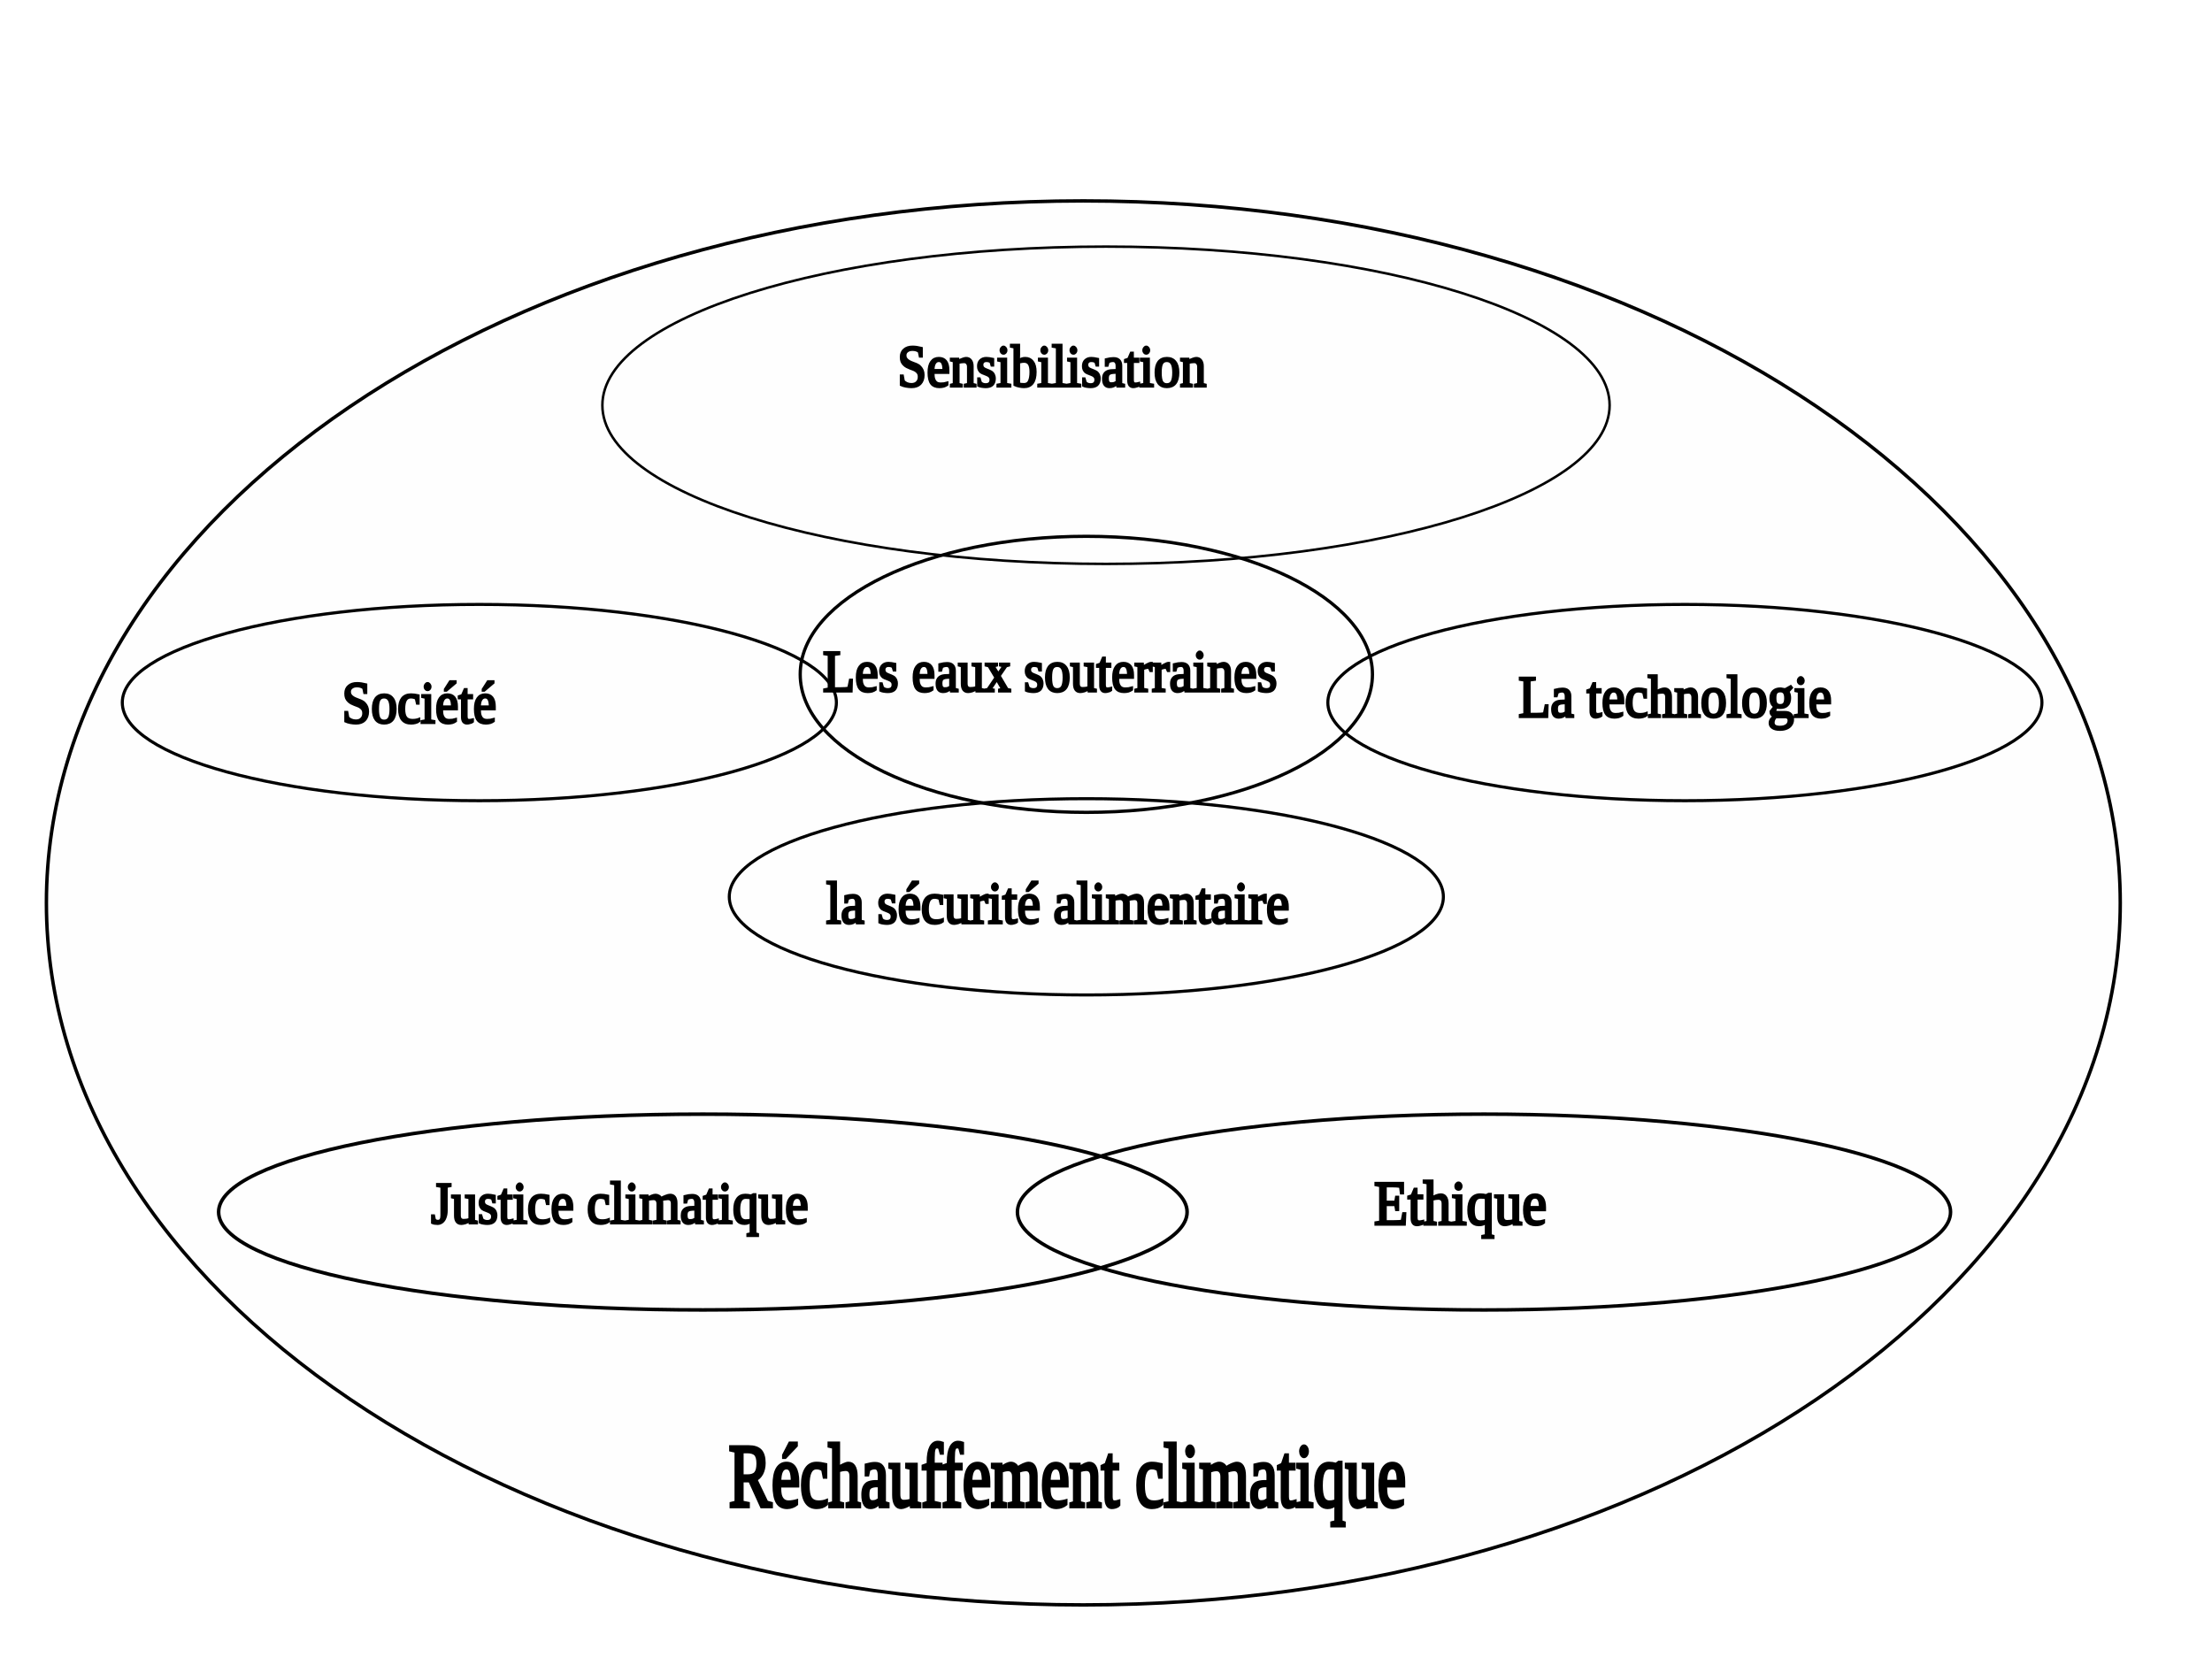
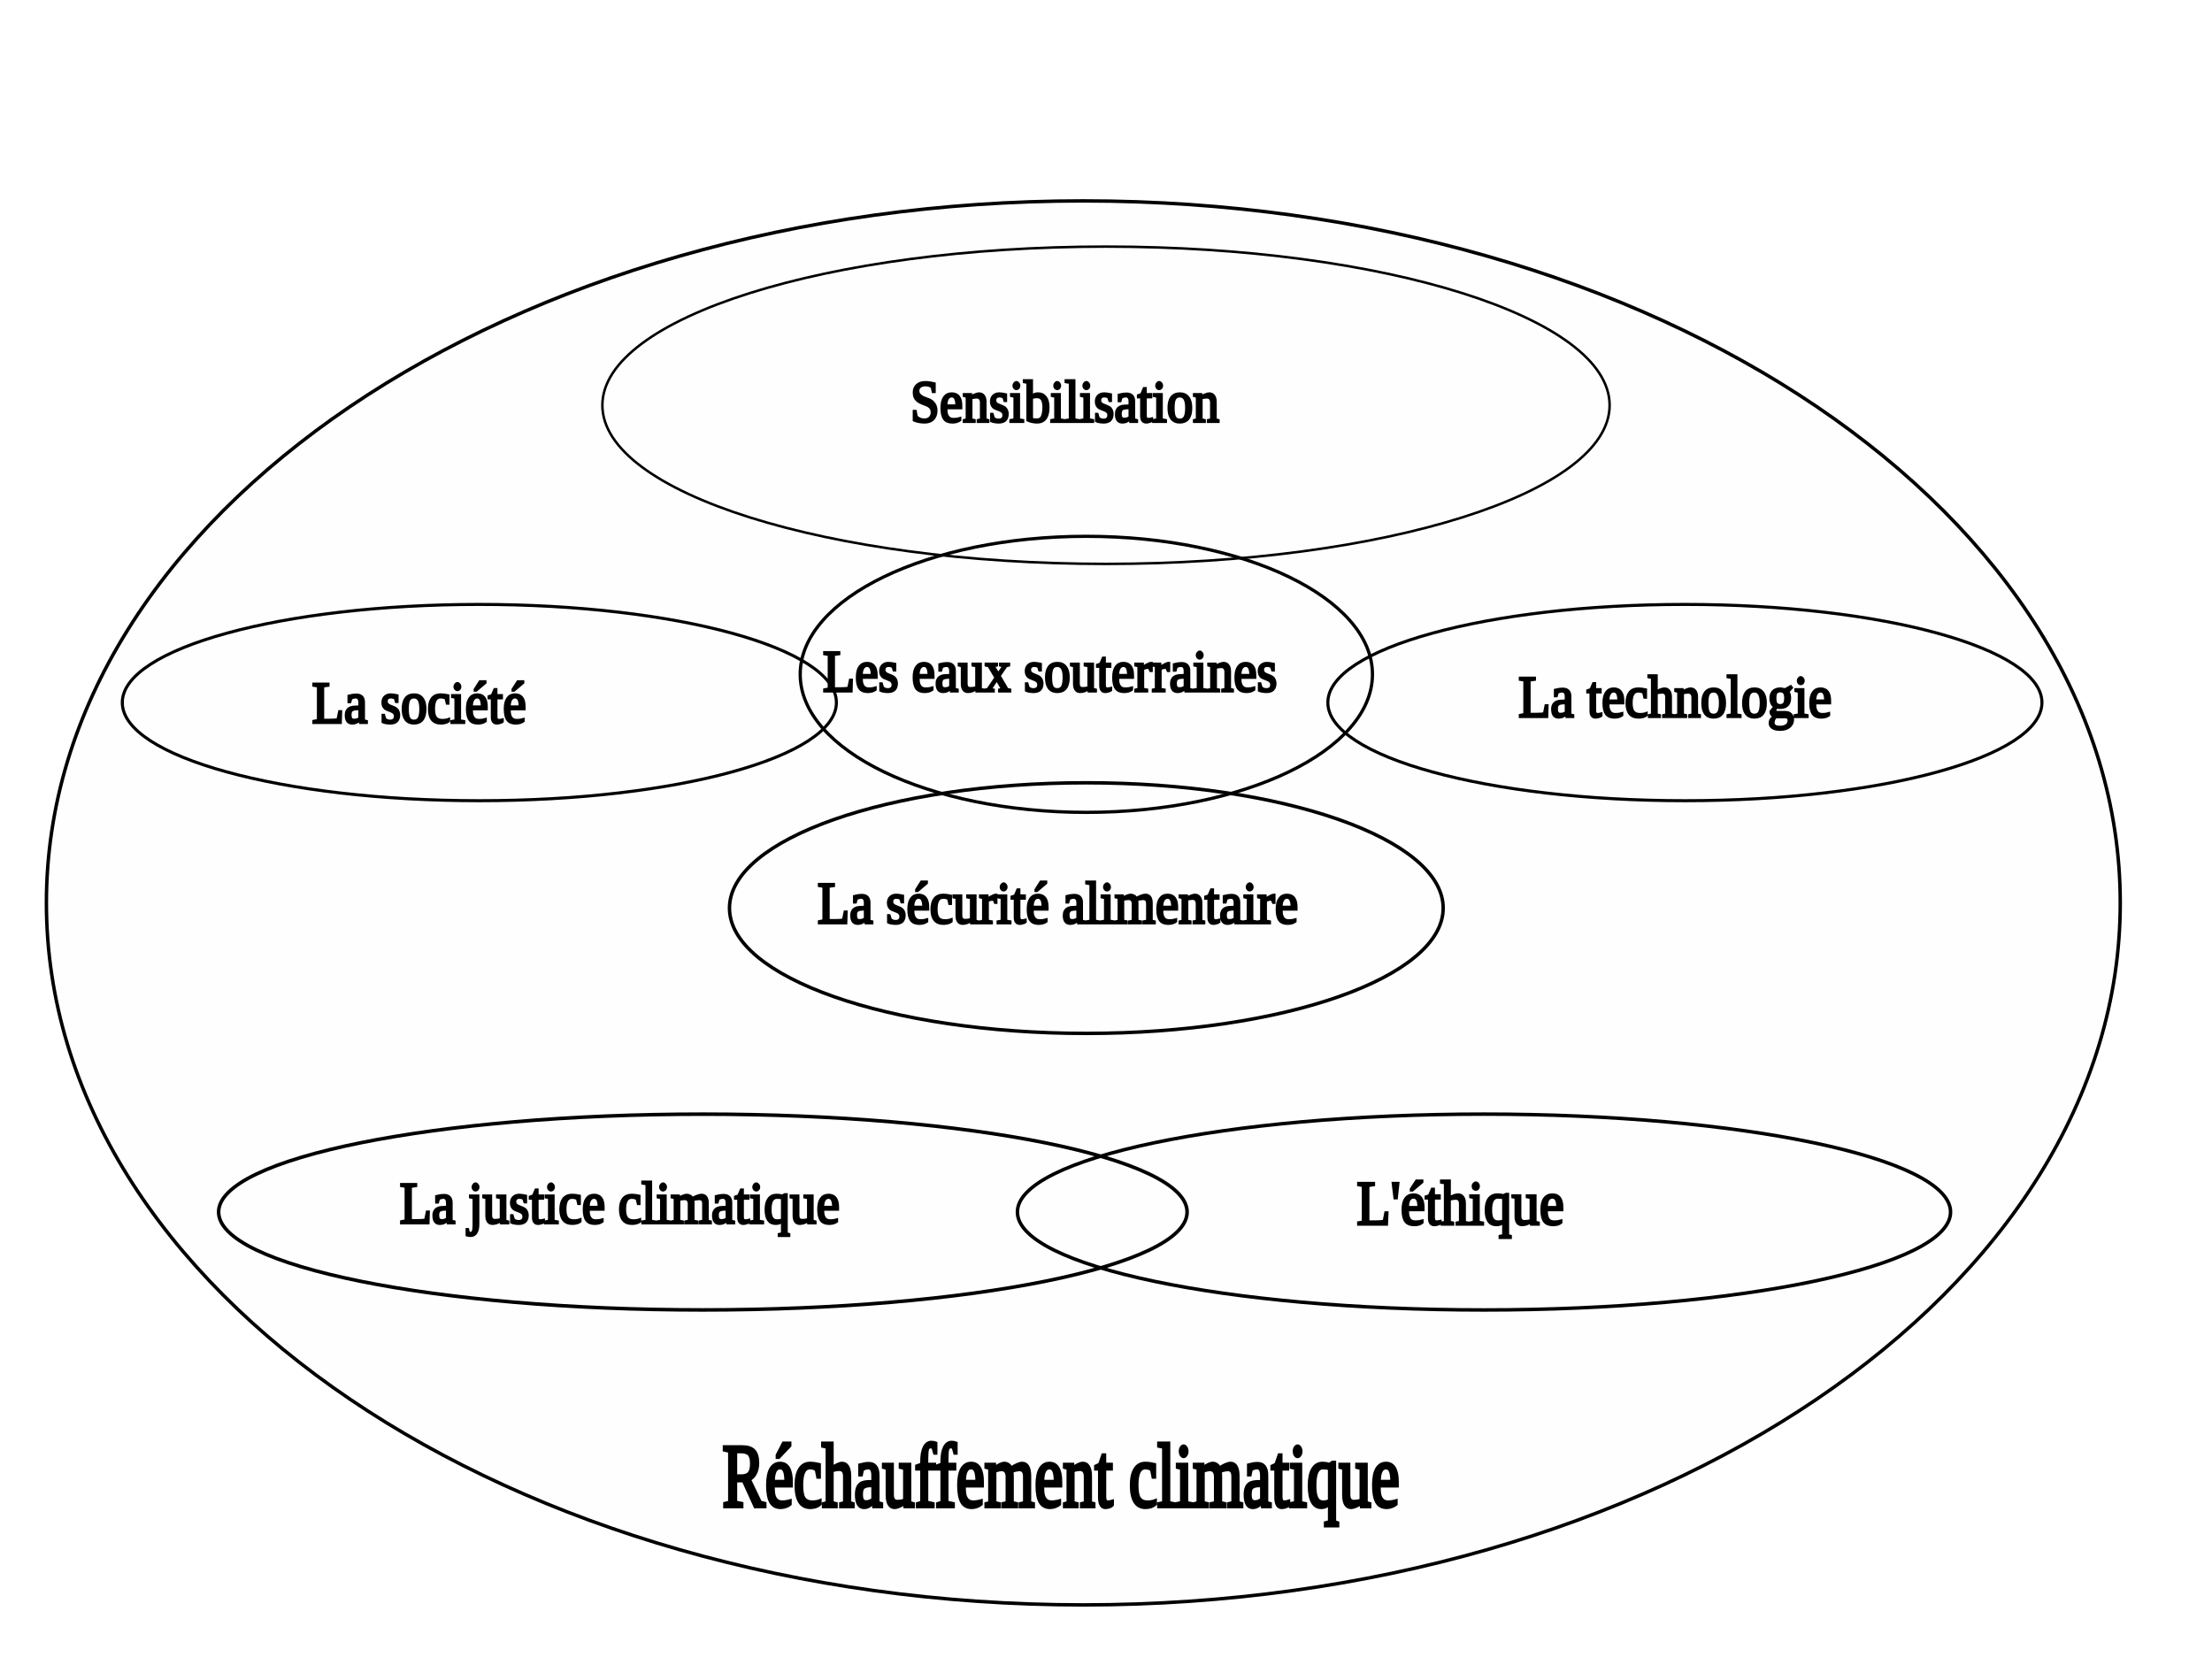
<svg xmlns="http://www.w3.org/2000/svg" width="800" height="602" viewBox="0 0 201.029 151.274" version="1.1" id="svg1">
  <defs id="defs1">
    <rect x="219.385" y="403.783" width="48.759" height="252.186" id="rect48" />
    <linearGradient id="swatch4">
      <stop style="stop-color:#000000;stop-opacity:1;" offset="0" id="stop4" />
    </linearGradient>
    <linearGradient id="swatch3">
      <stop style="stop-color:#000000;stop-opacity:1;" offset="0" id="stop3" />
    </linearGradient>
    <linearGradient id="swatch7">
      <stop style="stop-color:#000000;stop-opacity:1;" offset="0" id="stop7" />
    </linearGradient>
    <linearGradient id="swatch2">
      <stop style="stop-color:#000000;stop-opacity:1;" offset="0" id="stop2" />
    </linearGradient>
    <linearGradient id="swatch1">
      <stop style="stop-color:#000000;stop-opacity:1;" offset="0" id="stop1" />
    </linearGradient>
  </defs>
  <g id="layer1">
    <text xml:space="preserve" style="font-size:3.175px;fill:#fefefe;fill-opacity:1;stroke:#000000;stroke-width:0.265;stroke-opacity:1" x="46.096" y="56.599" id="text3">
      <tspan id="tspan3" style="stroke-width:0.265" x="46.096" y="56.599" />
    </text>
    <text xml:space="preserve" style="font-style:normal;font-variant:normal;font-weight:normal;font-stretch:normal;font-size:5.644px;font-family:Arial;-inkscape-font-specification:Arial;fill:#fefefe;fill-opacity:1;stroke:#000000;stroke-width:0.265;stroke-opacity:1" x="53.682" y="99.778" id="text4">
      <tspan id="tspan4" style="font-size:5.644px;stroke-width:0.265" x="53.682" y="99.778" />
    </text>
    <text xml:space="preserve" style="font-size:5.361px;font-family:Arial;-inkscape-font-specification:Arial;fill:#000000;fill-opacity:1;stroke:#000000;stroke-width:0.251;stroke-opacity:1" x="129.292" y="42.853" id="text20">
      <tspan id="tspan20" style="stroke-width:0.251" x="129.292" y="42.853" />
    </text>
    <text xml:space="preserve" transform="scale(0.2512861)" id="text48" style="font-style:normal;font-variant:normal;font-weight:normal;font-stretch:normal;font-size:21.333px;font-family:'Times New Roman';-inkscape-font-specification:'Times New Roman, ';text-align:center;white-space:pre;shape-inside:url(#rect48);display:inline;fill:#000000;fill-opacity:1;stroke:#000000" />
    <ellipse style="fill:#fefefe;stroke:#000000;stroke-width:0.313" id="path1" cx="98.454" cy="82.066" rx="94.237" ry="63.806" />
-     <text xml:space="preserve" style="font-style:normal;font-variant:normal;font-weight:normal;font-stretch:normal;font-size:6.905px;font-family:'Times New Roman';-inkscape-font-specification:'Times New Roman, ';text-align:center;text-anchor:middle;display:inline;fill:#000000;fill-opacity:1;stroke:#000000;stroke-width:0.324" x="119.261" y="115.531" id="text51" transform="scale(0.8439132,1.184956)">
-       <tspan style="font-style:normal;font-variant:normal;font-weight:normal;font-stretch:normal;font-family:'Times New Roman';-inkscape-font-specification:'Times New Roman, ';text-align:center;text-anchor:middle;fill:#000000;fill-opacity:1;stroke-width:0.324" x="119.261" y="115.531" id="tspan51">Réchauffement climatique</tspan>
+     <text xml:space="preserve" style="font-style:normal;font-variant:normal;font-weight:normal;font-stretch:normal;font-size:6.905px;font-family:'Times New Roman';-inkscape-font-specification:'Times New Roman, ';text-align:center;text-anchor:middle;display:inline;fill:#000000;fill-opacity:1;stroke:#000000;stroke-width:0.324" x="118.568" y="115.531" id="text51" transform="scale(0.8439132,1.184956)">
+       <tspan style="font-style:normal;font-variant:normal;font-weight:normal;font-stretch:normal;font-family:'Times New Roman';-inkscape-font-specification:'Times New Roman, ';text-align:center;text-anchor:middle;fill:#000000;fill-opacity:1;stroke-width:0.324" x="118.568" y="115.531" id="tspan51">Réchauffement climatique</tspan>
    </text>
-     <text xml:space="preserve" style="font-style:normal;font-variant:normal;font-weight:normal;font-stretch:normal;font-size:5.062px;font-family:'Times New Roman';-inkscape-font-specification:'Times New Roman, ';text-align:center;text-anchor:middle;display:inline;fill:#000000;fill-opacity:1;stroke:#000000;stroke-width:0.237" x="104.692" y="33.053" id="text2" transform="scale(0.9416058,1.062016)">
-       <tspan style="font-style:normal;font-variant:normal;font-weight:normal;font-stretch:normal;font-family:'Times New Roman';-inkscape-font-specification:'Times New Roman, ';text-align:center;text-anchor:middle;fill:#000000;fill-opacity:1;stroke-width:0.237" x="105.324" y="33.053" id="tspan2">Sensibilisation </tspan>
+     <text xml:space="preserve" style="font-style:normal;font-variant:normal;font-weight:normal;font-stretch:normal;font-size:5.062px;font-family:'Times New Roman';-inkscape-font-specification:'Times New Roman, ';text-align:center;text-anchor:middle;display:inline;fill:#000000;fill-opacity:1;stroke:#000000;stroke-width:0.237" x="105.935" y="36.085" id="text2" transform="scale(0.9416058,1.062016)">
+       <tspan style="font-style:normal;font-variant:normal;font-weight:normal;font-stretch:normal;font-family:'Times New Roman';-inkscape-font-specification:'Times New Roman, ';text-align:center;text-anchor:middle;fill:#000000;fill-opacity:1;stroke-width:0.237" x="106.568" y="36.085" id="tspan2">Sensibilisation </tspan>
    </text>
    <ellipse style="fill:none;stroke:#000000;stroke-width:0.278" id="ellipse2" cx="43.564" cy="63.857" rx="32.449" ry="8.92" />
    <ellipse style="fill:none;stroke:#000000;stroke-width:0.323" id="ellipse3" cx="63.877" cy="110.164" rx="44.009" ry="8.897" />
    <ellipse style="fill:none;stroke:#000000;stroke-width:0.227" id="path3" cx="100.514" cy="36.834" rx="45.77" ry="14.42" />
    <text xml:space="preserve" style="font-style:normal;font-variant:normal;font-weight:normal;font-stretch:normal;font-size:5.062px;font-family:'Times New Roman';-inkscape-font-specification:'Times New Roman, ';text-align:center;text-anchor:middle;display:inline;fill:#000000;fill-opacity:1;stroke:#000000;stroke-width:0.237" x="43.618" y="61.847" id="text1" transform="scale(0.9416058,1.062016)">
-       <tspan style="font-style:normal;font-variant:normal;font-weight:normal;font-stretch:normal;font-family:'Times New Roman';-inkscape-font-specification:'Times New Roman, ';text-align:center;text-anchor:middle;fill:#000000;fill-opacity:1;stroke-width:0.237" x="43.618" y="61.847" id="tspan1">Société</tspan>
+       <tspan style="font-style:normal;font-variant:normal;font-weight:normal;font-stretch:normal;font-family:'Times New Roman';-inkscape-font-specification:'Times New Roman, ';text-align:center;text-anchor:middle;fill:#000000;fill-opacity:1;stroke-width:0.237" x="43.618" y="61.847" id="tspan1">La société</tspan>
    </text>
    <text xml:space="preserve" style="font-style:normal;font-variant:normal;font-weight:normal;font-stretch:normal;font-size:5.062px;font-family:'Times New Roman';-inkscape-font-specification:'Times New Roman, ';text-align:center;text-anchor:middle;display:inline;fill:#000000;fill-opacity:1;stroke:#000000;stroke-width:0.237" x="62.975" y="104.671" id="text5" transform="scale(0.9416058,1.062016)">
-       <tspan style="font-style:normal;font-variant:normal;font-weight:normal;font-stretch:normal;font-family:'Times New Roman';-inkscape-font-specification:'Times New Roman, ';text-align:center;text-anchor:middle;fill:#000000;fill-opacity:1;stroke-width:0.237" x="63.608" y="104.671" id="tspan5">Justice climatique </tspan>
+       <tspan style="font-style:normal;font-variant:normal;font-weight:normal;font-stretch:normal;font-family:'Times New Roman';-inkscape-font-specification:'Times New Roman, ';text-align:center;text-anchor:middle;fill:#000000;fill-opacity:1;stroke-width:0.237" x="63.608" y="104.671" id="tspan5">La justice climatique </tspan>
    </text>
    <text xml:space="preserve" style="font-style:normal;font-variant:normal;font-weight:normal;font-stretch:normal;font-size:5.361px;font-family:'Times New Roman';-inkscape-font-specification:'Times New Roman, ';text-align:center;text-anchor:middle;display:inline;fill:#000000;fill-opacity:1;stroke:#000000;stroke-width:0.237" x="144.307" y="104.78" id="text6" transform="scale(0.9416058,1.062016)">
-       <tspan style="font-style:normal;font-variant:normal;font-weight:normal;font-stretch:normal;font-size:5.361px;font-family:'Times New Roman';-inkscape-font-specification:'Times New Roman, ';text-align:center;text-anchor:middle;fill:#000000;fill-opacity:1;stroke-width:0.237" x="144.307" y="104.78" id="tspan6">Ethique</tspan>
+       <tspan style="font-style:normal;font-variant:normal;font-weight:normal;font-stretch:normal;font-size:5.361px;font-family:'Times New Roman';-inkscape-font-specification:'Times New Roman, ';text-align:center;text-anchor:middle;fill:#000000;fill-opacity:1;stroke-width:0.237" x="144.307" y="104.78" id="tspan6">L'éthique</tspan>
    </text>
    <text xml:space="preserve" style="font-style:normal;font-variant:normal;font-weight:normal;font-stretch:normal;font-size:5.062px;font-family:'Times New Roman';-inkscape-font-specification:'Times New Roman, ';text-align:center;text-anchor:middle;display:inline;fill:#000000;fill-opacity:1;stroke:#000000;stroke-width:0.237" x="164.839" y="61.339" id="text2-3" transform="scale(0.9416058,1.062016)">
      <tspan style="font-style:normal;font-variant:normal;font-weight:normal;font-stretch:normal;font-family:'Times New Roman';-inkscape-font-specification:'Times New Roman, ';text-align:center;text-anchor:middle;fill:#000000;fill-opacity:1;stroke-width:0.237" x="164.839" y="61.339" id="tspan2-8">La technologie</tspan>
    </text>
    <ellipse style="fill:none;stroke:#000000;stroke-width:0.278" id="ellipse1" cx="153.125" cy="63.857" rx="32.449" ry="8.92" />
    <ellipse style="fill:none;stroke:#000000;stroke-width:0.317" id="ellipse4" cx="134.866" cy="110.164" rx="42.402" ry="8.9" />
-     <ellipse style="fill:none;stroke:#000000;stroke-width:0.278" id="ellipse5" cx="98.727" cy="81.513" rx="32.449" ry="8.92" />
+     <ellipse style="fill:none;stroke:#000000;stroke-width:0.314" id="ellipse5" cx="98.727" cy="82.538" rx="32.431" ry="11.39" />
    <text xml:space="preserve" style="font-style:normal;font-variant:normal;font-weight:normal;font-stretch:normal;font-size:5.062px;font-family:'Times New Roman';-inkscape-font-specification:'Times New Roman, ';text-align:center;text-anchor:middle;display:inline;fill:#000000;fill-opacity:1;stroke:#000000;stroke-width:0.237" x="104.631" y="78.99" id="text7" transform="scale(0.9416058,1.062016)">
-       <tspan style="font-style:normal;font-variant:normal;font-weight:normal;font-stretch:normal;font-family:'Times New Roman';-inkscape-font-specification:'Times New Roman, ';text-align:center;text-anchor:middle;fill:#000000;fill-opacity:1;stroke-width:0.237" x="104.631" y="78.99" id="tspan7"> la sécurité alimentaire</tspan>
+       <tspan style="font-style:normal;font-variant:normal;font-weight:normal;font-stretch:normal;font-family:'Times New Roman';-inkscape-font-specification:'Times New Roman, ';text-align:center;text-anchor:middle;fill:#000000;fill-opacity:1;stroke-width:0.237" x="104.631" y="78.99" id="tspan7"> La sécurité alimentaire</tspan>
    </text>
    <ellipse style="fill:none;stroke:#000000;stroke-width:0.295" id="ellipse7" cx="98.727" cy="61.292" rx="26.003" ry="12.545" />
    <text xml:space="preserve" style="font-style:normal;font-variant:normal;font-weight:normal;font-stretch:normal;font-size:5.062px;font-family:'Times New Roman';-inkscape-font-specification:'Times New Roman, ';text-align:center;text-anchor:middle;display:inline;fill:#000000;fill-opacity:1;stroke:#000000;stroke-width:0.237" x="104.515" y="59.153" id="text8" transform="scale(0.9416058,1.062016)">
      <tspan style="font-style:normal;font-variant:normal;font-weight:normal;font-stretch:normal;font-family:'Times New Roman';-inkscape-font-specification:'Times New Roman, ';text-align:center;text-anchor:middle;fill:#000000;fill-opacity:1;stroke-width:0.237" x="104.515" y="59.153" id="tspan8">Les eaux souterraines</tspan>
    </text>
  </g>
</svg>
